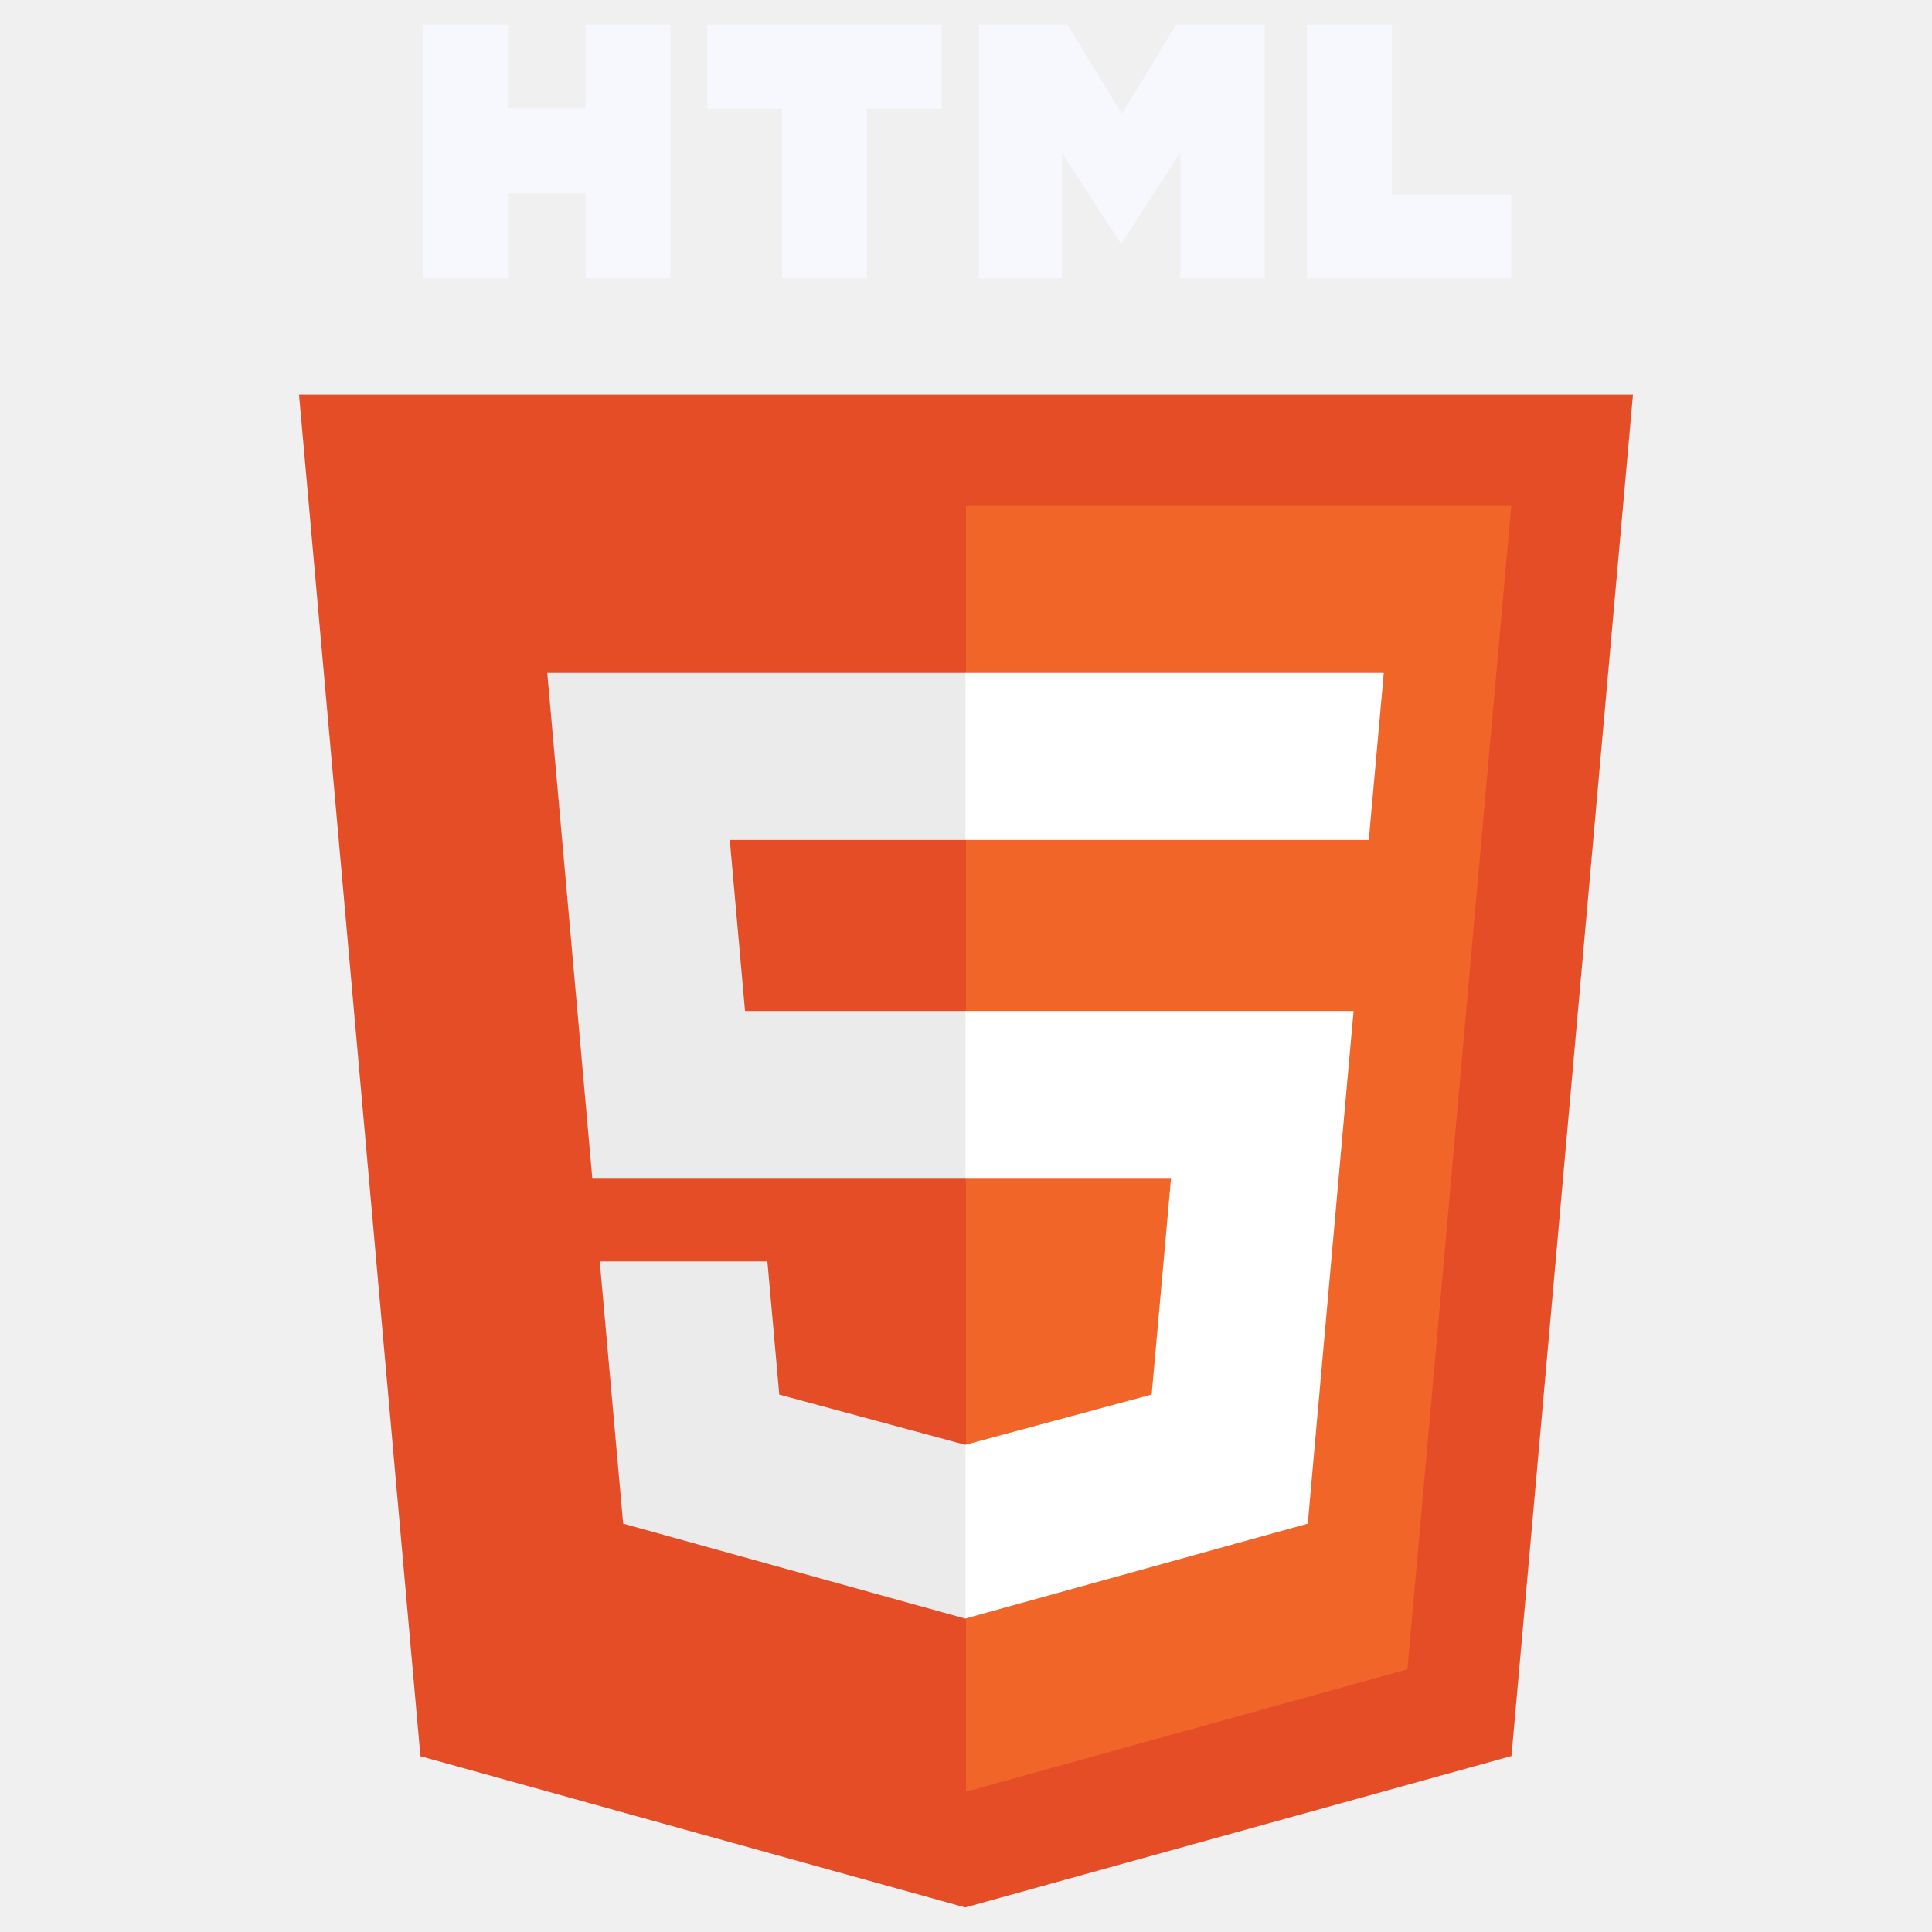
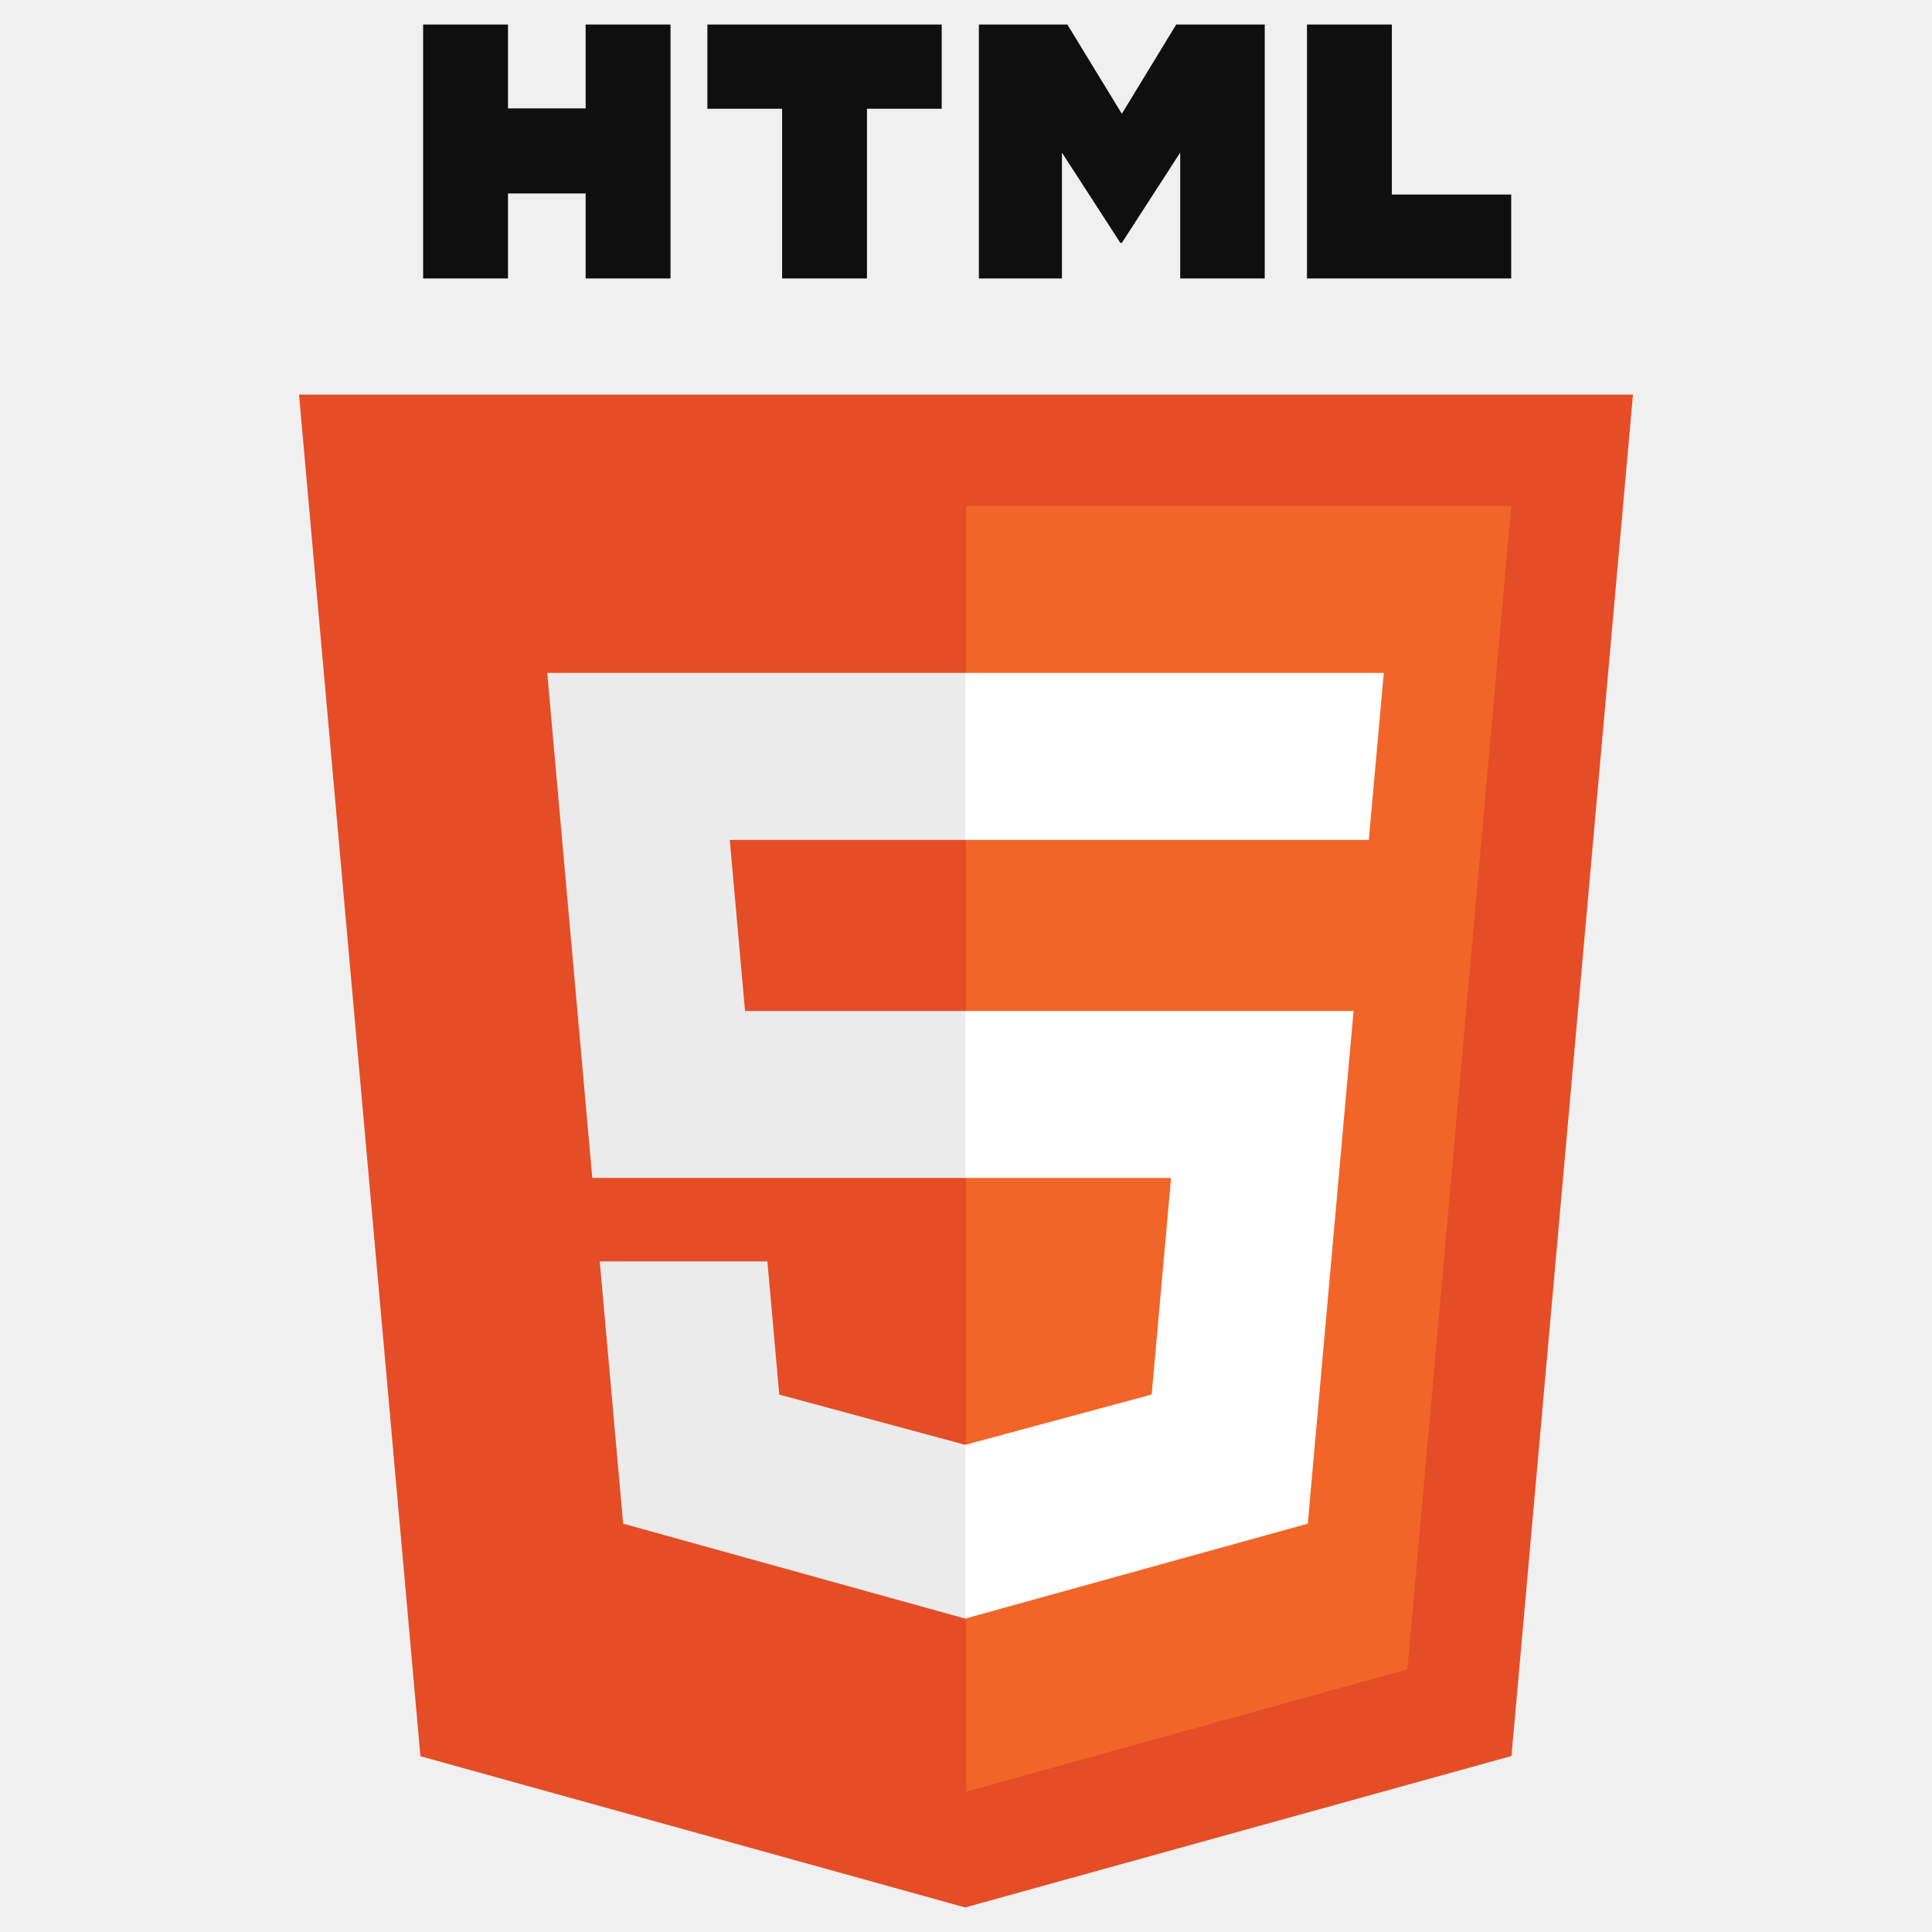
<svg xmlns="http://www.w3.org/2000/svg" width="85" height="85" viewBox="0 0 85 85" fill="none">
  <path d="M18.497 77.266L13.156 17.361H71.844L66.498 77.257L42.464 83.92L18.497 77.266Z" fill="#E44D26" />
  <path d="M42.5 78.827L61.92 73.443L66.489 22.259H42.5V78.827Z" fill="#F16529" />
  <path d="M42.5 44.478H32.778L32.107 36.953H42.5V29.606H24.077L24.252 31.578L26.058 51.824H42.5V44.478ZM42.5 63.558L42.468 63.567L34.285 61.357L33.762 55.498H26.387L27.416 67.034L42.466 71.212L42.5 71.202V63.558Z" fill="#EBEBEB" />
-   <path d="M18.616 1.08H22.35V4.77H25.766V1.08H29.5V12.251H25.766V8.511H22.35V12.251H18.616V1.08V1.08ZM34.409 4.785H31.122V1.08H41.431V4.785H38.143V12.251H34.409V4.785V4.785ZM43.068 1.08H46.961L49.356 5.006L51.748 1.08H55.643V12.251H51.924V6.714L49.356 10.686H49.291L46.721 6.714V12.251H43.067V1.08H43.068ZM57.502 1.08H61.236V8.559H66.487V12.252H57.502V1.08V1.08Z" fill="#F7F7FE" />
+   <path d="M18.616 1.08H22.35V4.77H25.766V1.08H29.5V12.251H25.766V8.511H22.35V12.251H18.616V1.08V1.08ZM34.409 4.785H31.122V1.08H41.431V4.785H38.143V12.251H34.409V4.785V4.785ZM43.068 1.08H46.961L49.356 5.006L51.748 1.08H55.643V12.251H51.924V6.714L49.356 10.686H49.291L46.721 6.714V12.251H43.067V1.08H43.068ZM57.502 1.08H61.236V8.559H66.487V12.252H57.502V1.08V1.08Z" fill="#100f10" />
  <path d="M42.475 44.478V51.824H51.522L50.669 61.353L42.475 63.565V71.208L57.537 67.034L57.647 65.792L59.374 46.45L59.553 44.478H57.573H42.475ZM42.475 29.606V36.953H60.222L60.369 35.302L60.704 31.578L60.88 29.606H42.475Z" fill="white" />
</svg>
